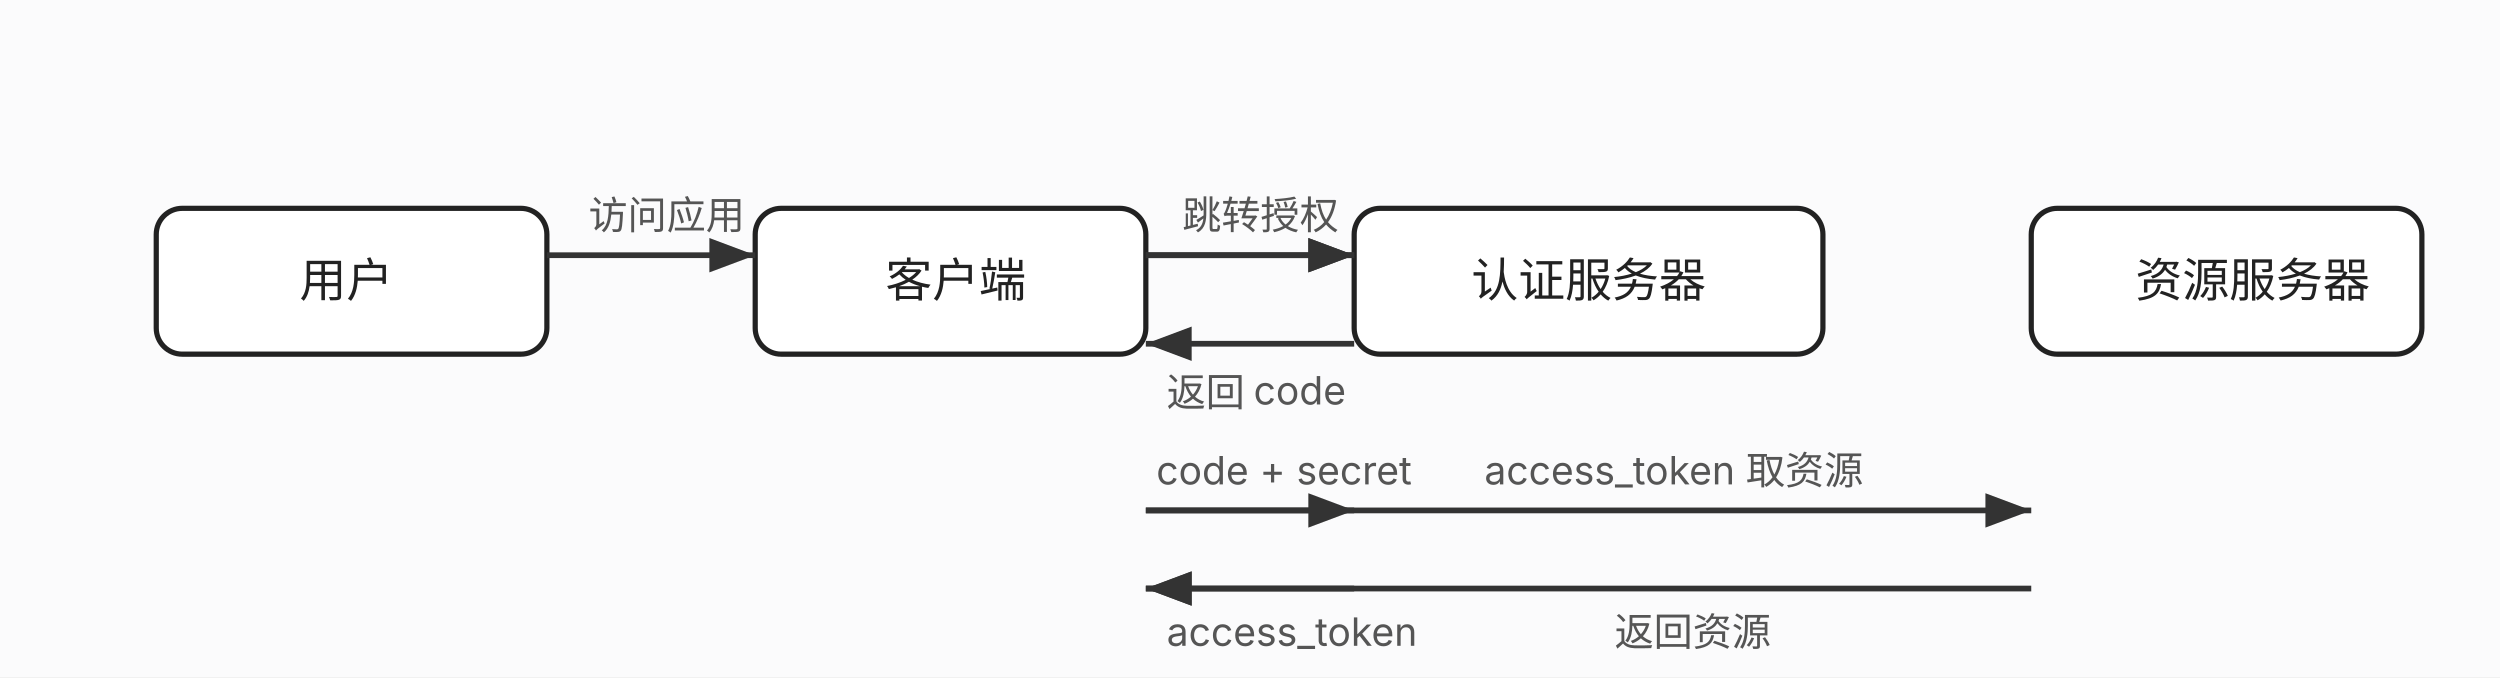
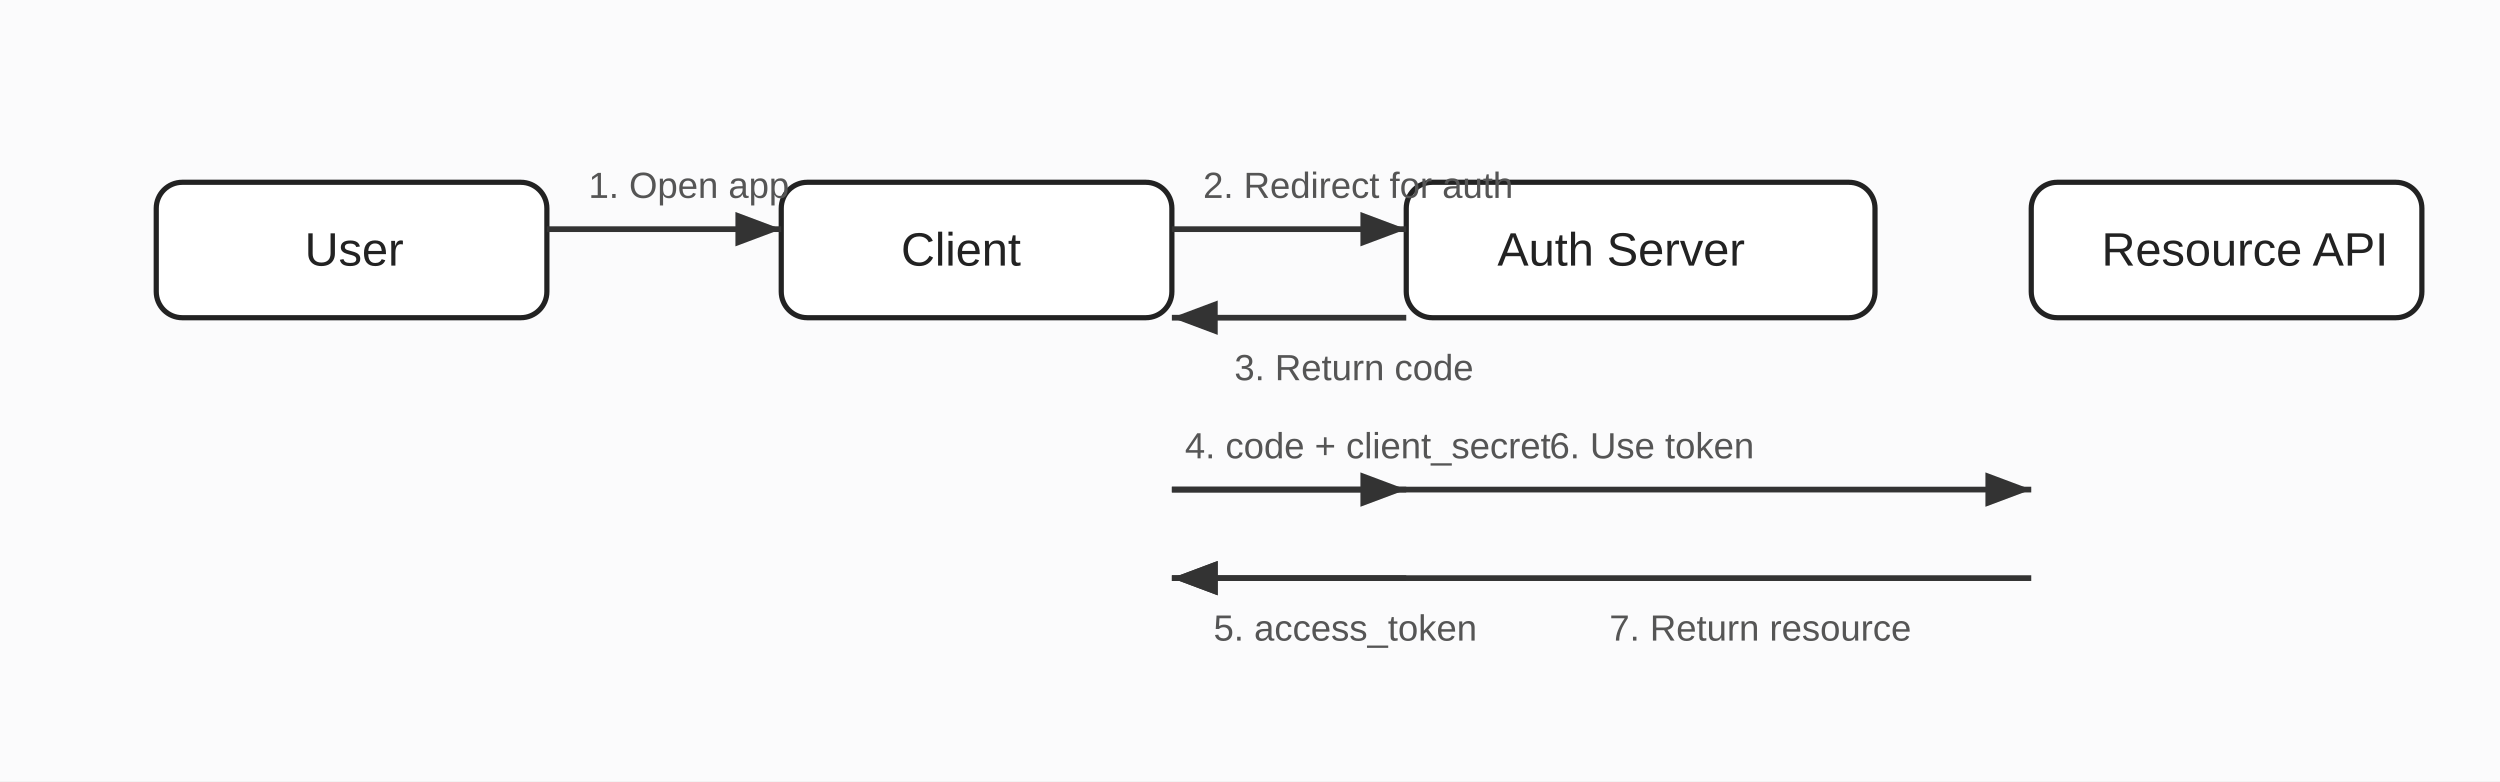
- <svg xmlns="http://www.w3.org/2000/svg" width="960" height="260" viewBox="0 0 960 260">
+ <svg xmlns="http://www.w3.org/2000/svg" width="960" height="300" viewBox="0 0 960 300">
  <defs>
    <style>
      .bg { fill: #fbfbfc; }
-       .box { fill: #ffffff; stroke: #222; stroke-width: 2; rx: 10; ry: 10; }
-       .text { font: 18px -apple-system, BlinkMacSystemFont, "Segoe UI", sans-serif; fill: #222; }
-       .label { font: 15px -apple-system, BlinkMacSystemFont, "Segoe UI", sans-serif; fill: #555; }
-       .arrow { stroke: #333; stroke-width: 2.2; fill: none; marker-end: url(#m); }
+       .box { fill: #fff; stroke: #222; stroke-width: 2; rx: 10; ry: 10; }
+       .title { font: 18px Arial, sans-serif; fill: #222; }
+       .label { font: 14px Arial, sans-serif; fill: #555; }
+       .line { stroke: #333; stroke-width: 2.2; fill: none; marker-end: url(#arrow); }
    </style>
-     <marker id="m" markerWidth="10" markerHeight="10" refX="8" refY="3" orient="auto">
+     <marker id="arrow" markerWidth="10" markerHeight="10" refX="8" refY="3" orient="auto">
      <path d="M0,0 L8,3 L0,6 Z" fill="#333" />
    </marker>
  </defs>
-   <rect class="bg" width="960" height="260" />
-   <rect class="box" x="60" y="80" width="150" height="56" />
-   <rect class="box" x="290" y="80" width="150" height="56" />
-   <rect class="box" x="520" y="80" width="180" height="56" />
-   <rect class="box" x="780" y="80" width="150" height="56" />
-   <text class="text" x="115" y="114">用户</text>
-   <text class="text" x="340" y="114">客户端</text>
-   <text class="text" x="565" y="114">认证服务器</text>
-   <text class="text" x="820" y="114">资源服务器</text>
-   <path class="arrow" d="M210 98 H290" />
-   <text class="label" x="226" y="88">访问应用</text>
-   <path class="arrow" d="M440 98 H520" />
-   <text class="label" x="454" y="88">跳转授权</text>
-   <path class="arrow" d="M520 132 H440" />
-   <text class="label" x="448" y="156">返回 code</text>
-   <path class="arrow" d="M440 196 H520" />
-   <text class="label" x="444" y="186">code + secret</text>
-   <path class="arrow" d="M520 226 H440" />
-   <text class="label" x="448" y="248">access_token</text>
-   <path class="arrow" d="M440 98 H520" />
-   <path class="arrow" d="M440 98 H520" opacity="0" />
-   <path class="arrow" d="M440 98 H520" opacity="0" />
-   <path class="arrow" d="M440 196 H780" />
-   <text class="label" x="570" y="186">access_token 取资源</text>
-   <path class="arrow" d="M780 226 H440" />
-   <text class="label" x="620" y="248">返回资源</text>
+   <rect class="bg" width="960" height="300" />
+   <rect class="box" x="60" y="70" width="150" height="52" />
+   <rect class="box" x="300" y="70" width="150" height="52" />
+   <rect class="box" x="540" y="70" width="180" height="52" />
+   <rect class="box" x="780" y="70" width="150" height="52" />
+   <text class="title" x="117" y="102">User</text>
+   <text class="title" x="346" y="102">Client</text>
+   <text class="title" x="575" y="102">Auth Server</text>
+   <text class="title" x="807" y="102">Resource API</text>
+   <path class="line" d="M210 88 H300" />
+   <text class="label" x="226" y="76">1. Open app</text>
+   <path class="line" d="M450 88 H540" />
+   <text class="label" x="462" y="76">2. Redirect for auth</text>
+   <path class="line" d="M540 122 H450" />
+   <text class="label" x="474" y="146">3. Return code</text>
+   <path class="line" d="M450 188 H540" />
+   <text class="label" x="455" y="176">4. code + client_secret</text>
+   <path class="line" d="M540 222 H450" />
+   <text class="label" x="466" y="246">5. access_token</text>
+   <path class="line" d="M450 188 H780" />
+   <text class="label" x="595" y="176">6. Use token</text>
+   <path class="line" d="M780 222 H450" />
+   <text class="label" x="618" y="246">7. Return resource</text>
</svg>
